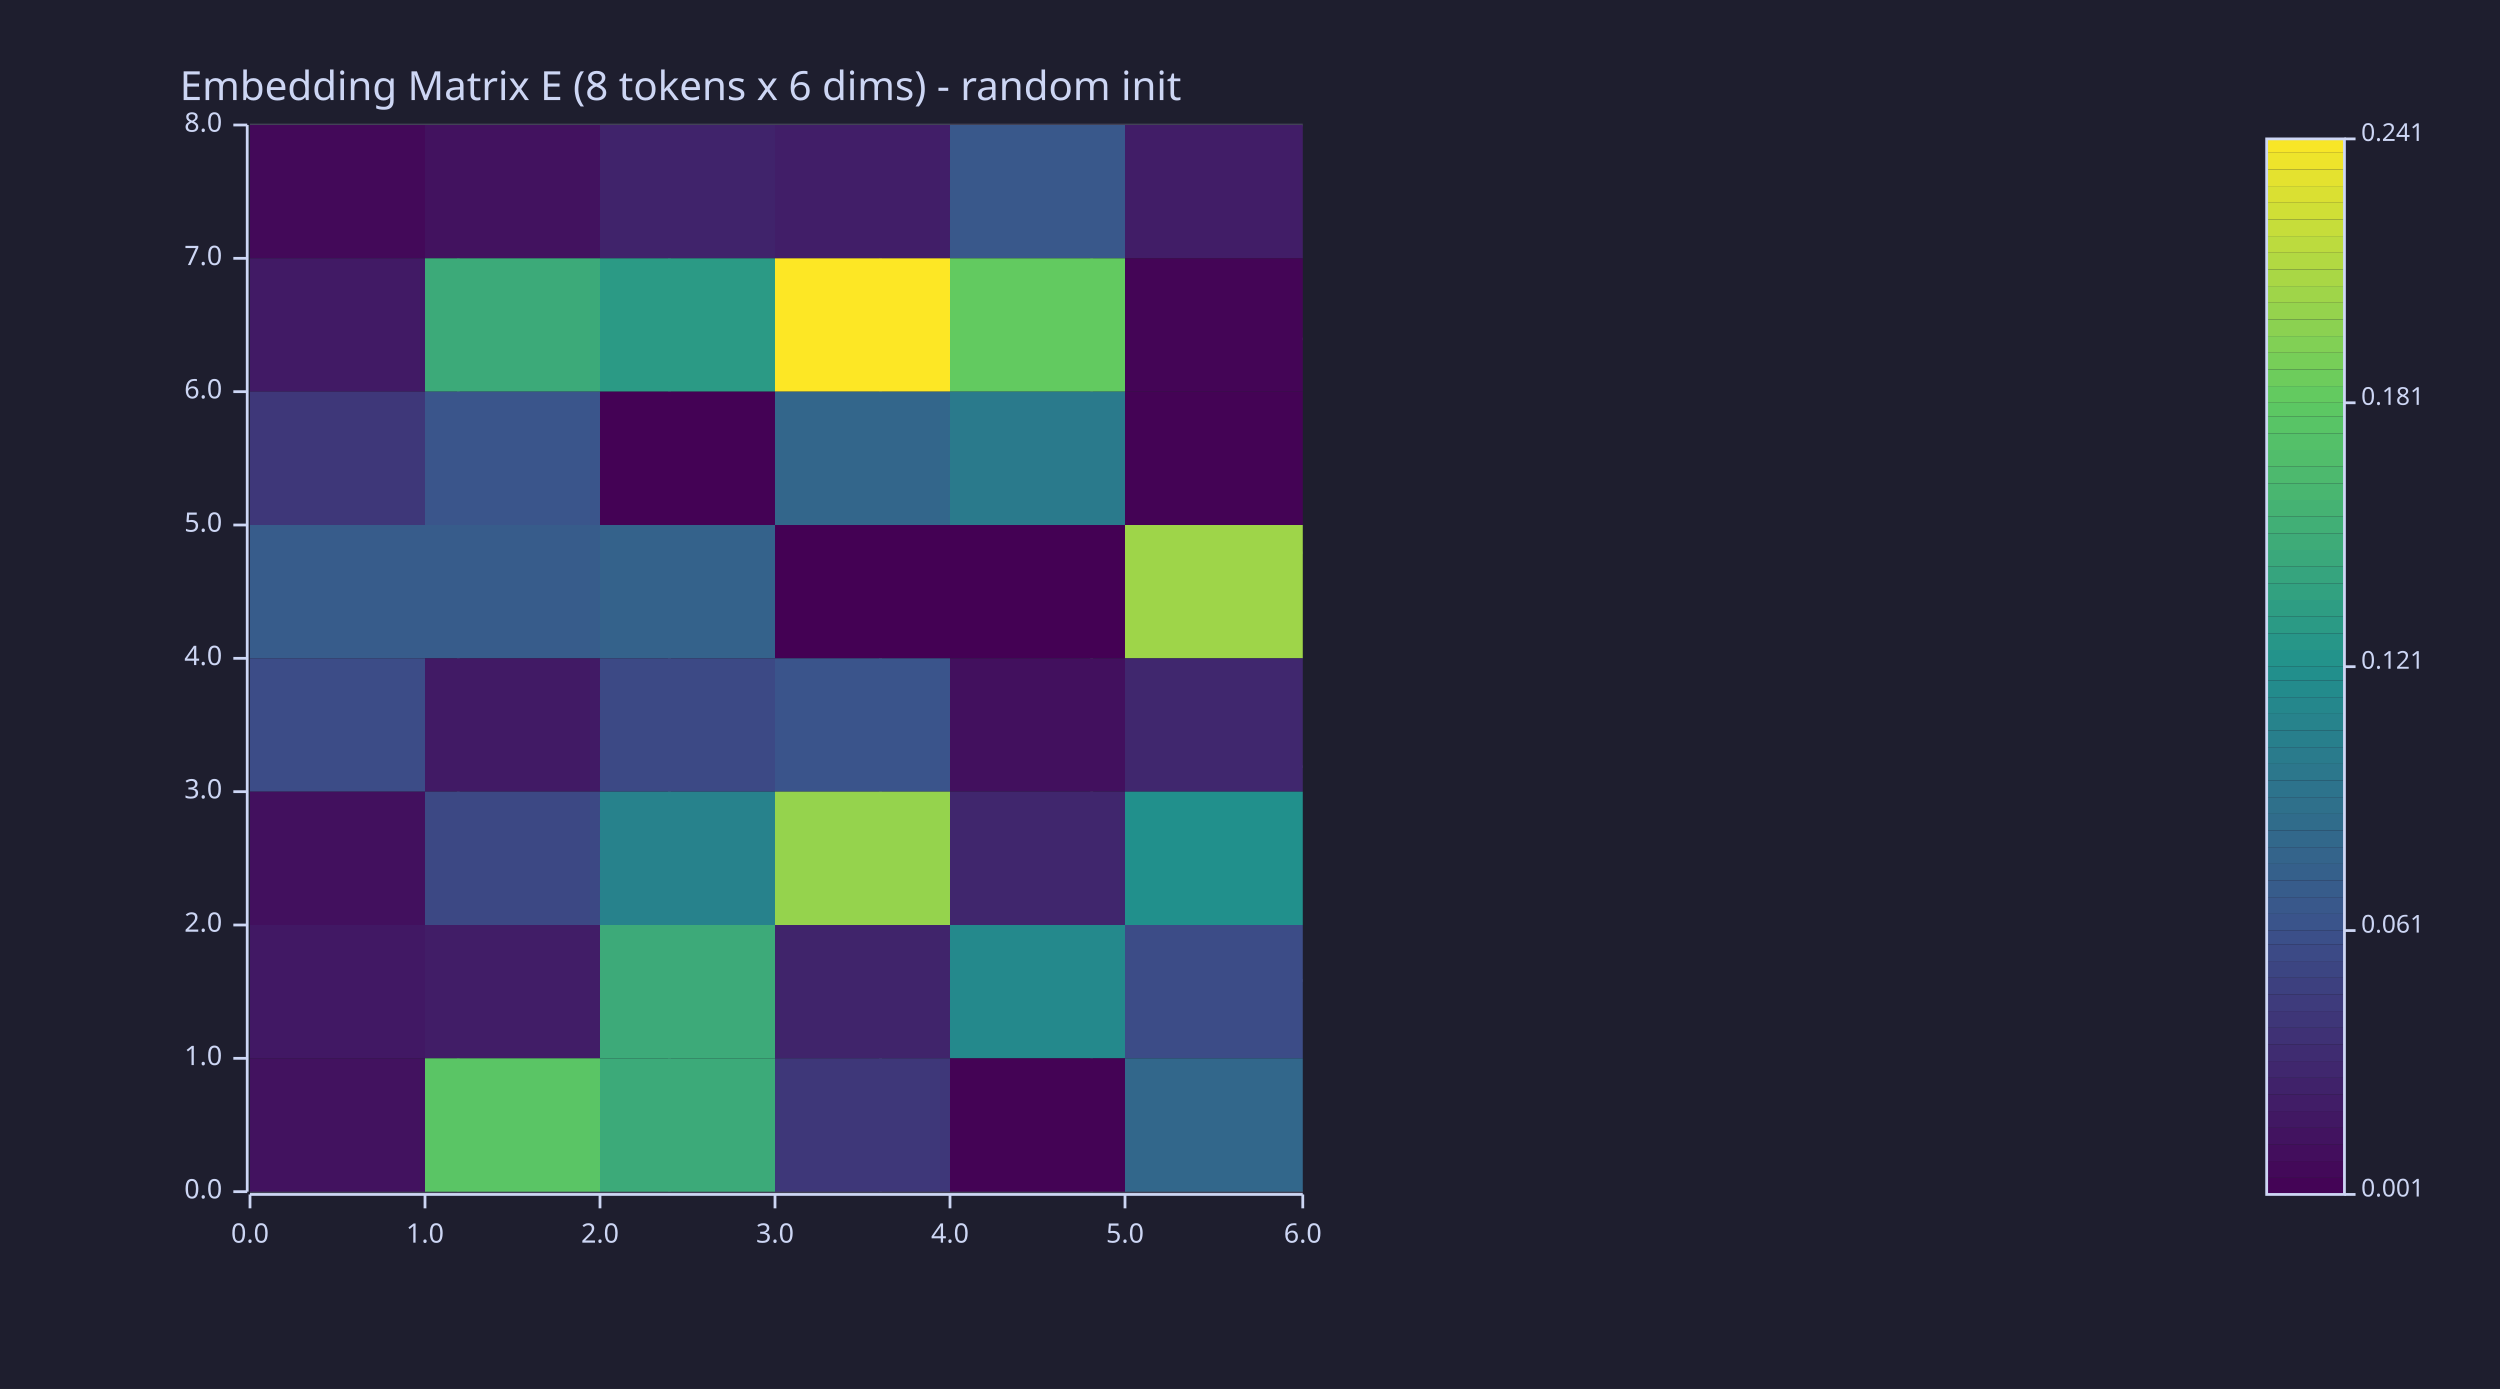
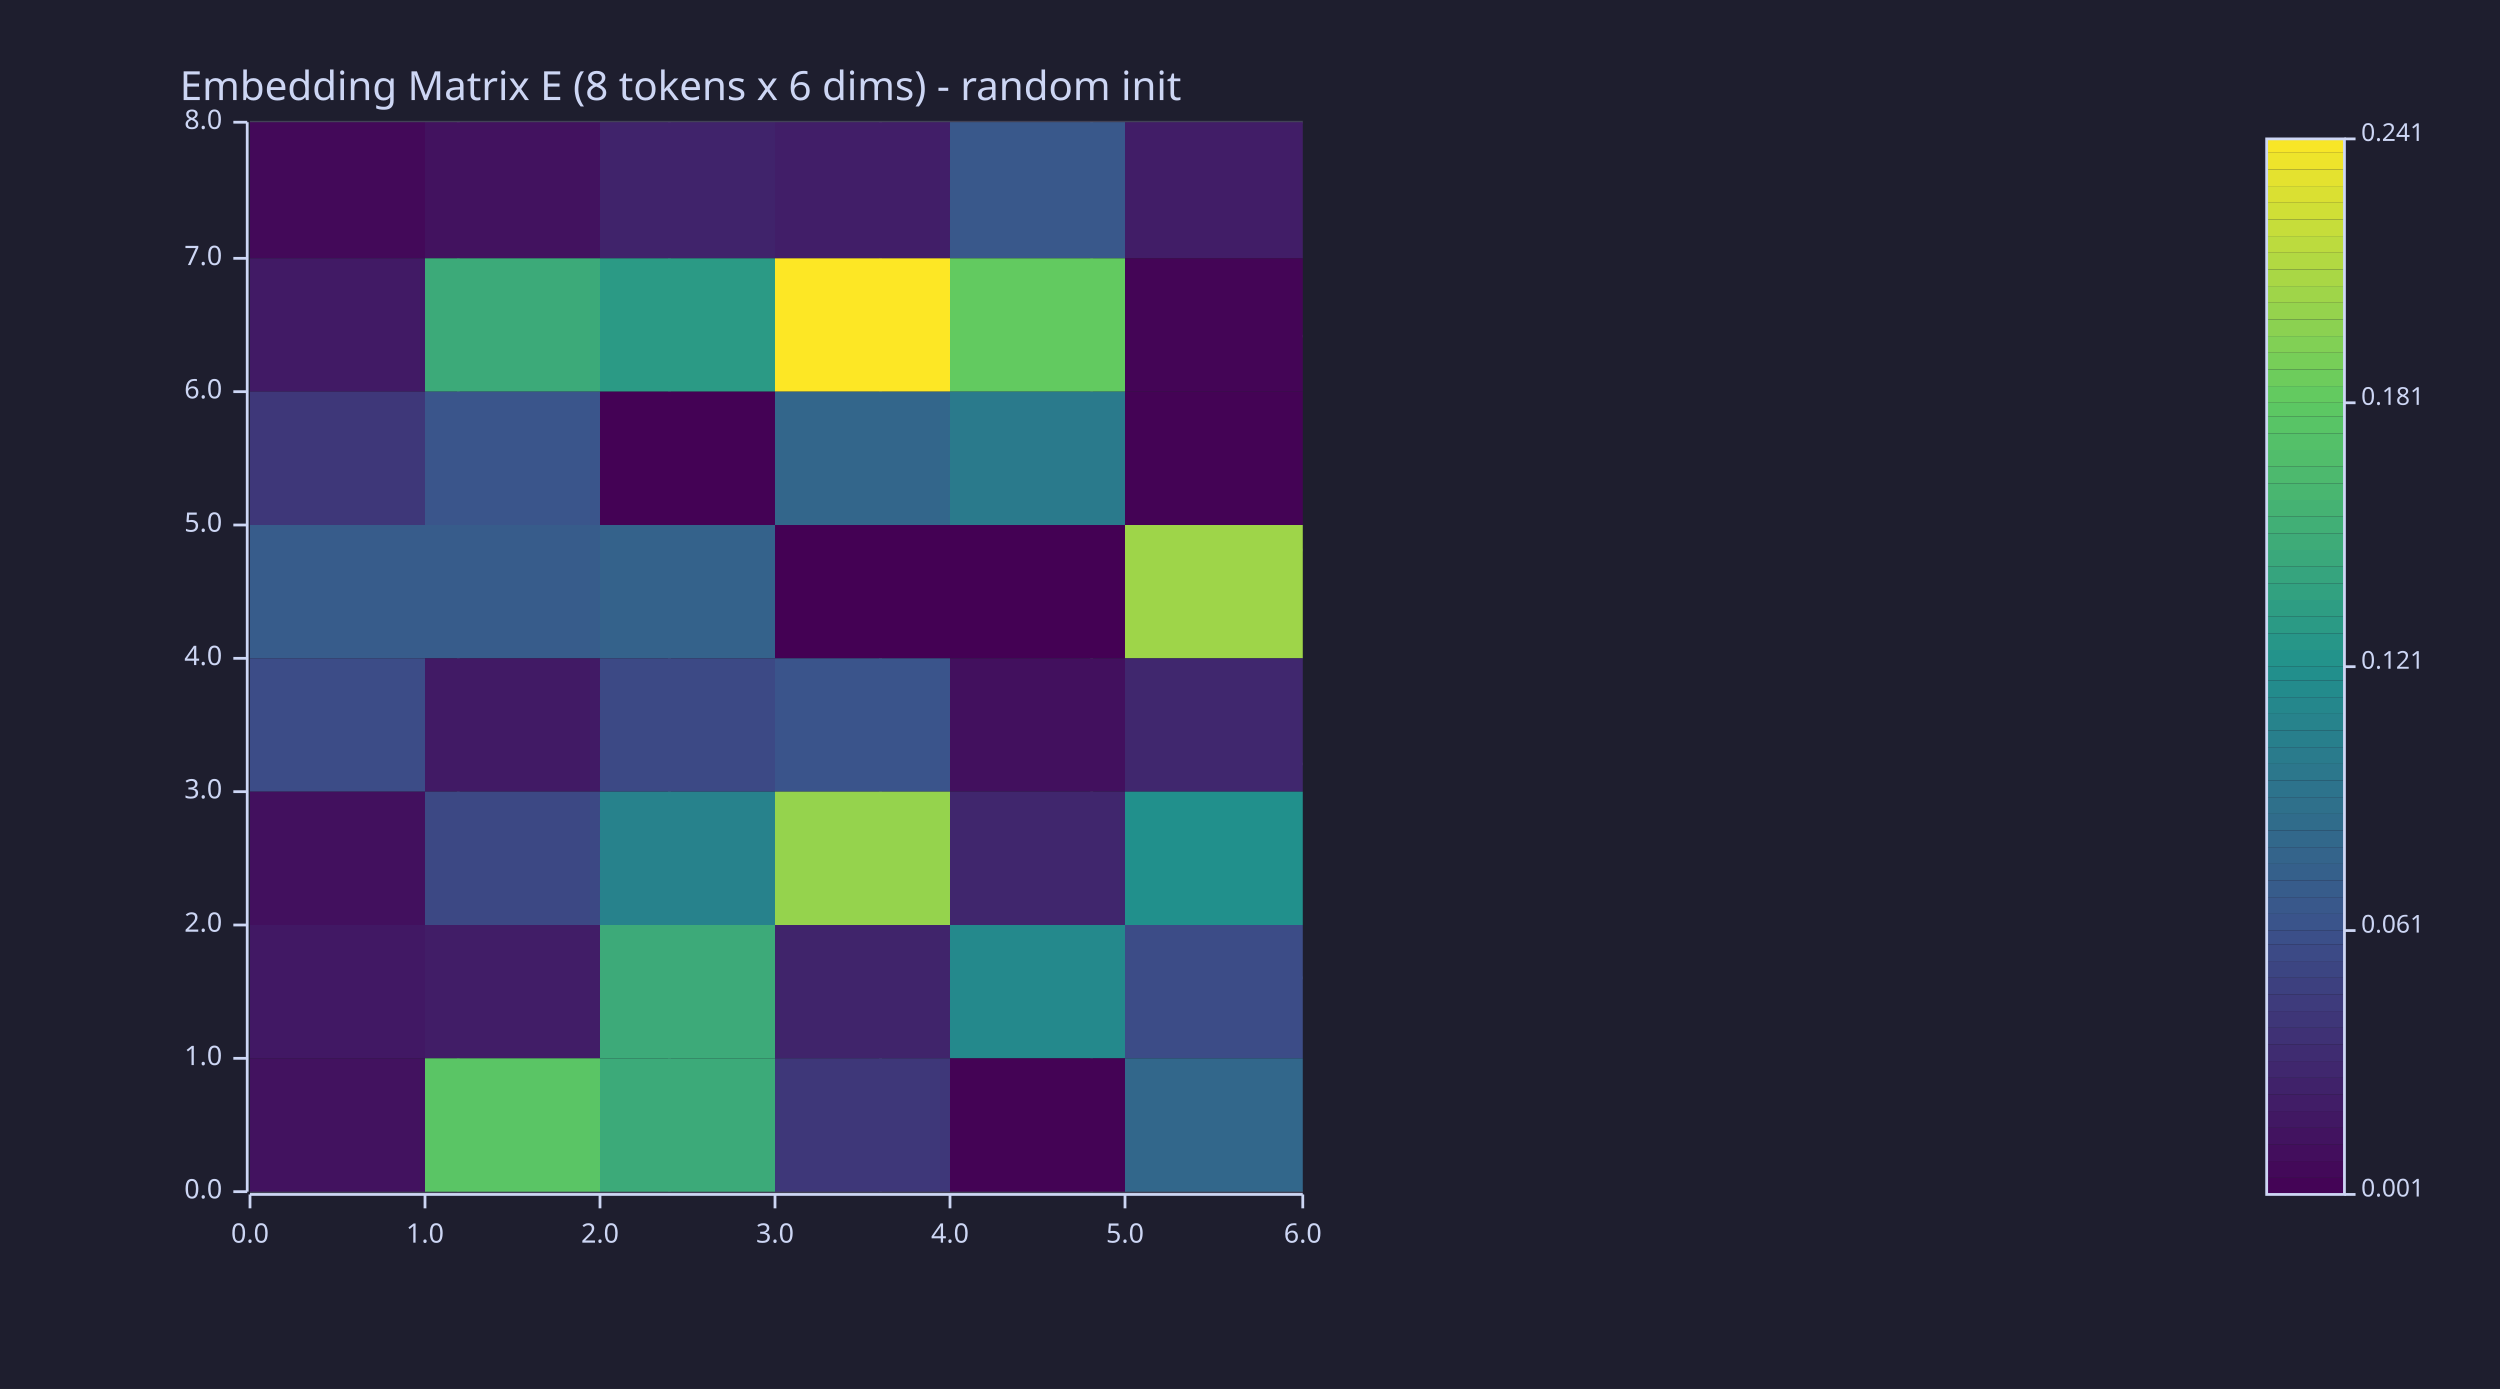
<svg xmlns="http://www.w3.org/2000/svg" width="900" height="500" viewBox="0 0 900 500">
  <rect x="0" y="0" width="900" height="500" opacity="1" fill="#1E1E2E" stroke="none" />
  <rect x="0" y="0" width="900" height="500" opacity="1" fill="#1E1E2E" stroke="none" />
  <text x="245" y="25" dy="0.76em" text-anchor="middle" font-family="sans-serif" font-size="14.516" opacity="1" fill="#CDD6F4">
Embedding Matrix E  (8 tokens x 6 dims)  - random init
</text>
  <text x="20" y="237" dy="0.76em" text-anchor="middle" font-family="sans-serif" font-size="11.29" opacity="1" fill="#CDD6F4" transform="rotate(270, 20, 237)">

</text>
  <text x="280" y="480" dy="-0.5ex" text-anchor="middle" font-family="sans-serif" font-size="11.29" opacity="1" fill="#CDD6F4">

</text>
-   <polyline fill="none" opacity="1" stroke="#CDD6F4" stroke-width="1" points="89,45 89,429 " />
+   <polyline fill="none" opacity="1" stroke="#CDD6F4" stroke-width="1" points="89,44 89,429 " />
  <text x="80" y="429" dy="0.5ex" text-anchor="end" font-family="sans-serif" font-size="9.677" opacity="1" fill="#CDD6F4">
0.0
</text>
  <polyline fill="none" opacity="1" stroke="#CDD6F4" stroke-width="1" points="84,429 89,429 " />
  <text x="80" y="381" dy="0.5ex" text-anchor="end" font-family="sans-serif" font-size="9.677" opacity="1" fill="#CDD6F4">
1.0
</text>
  <polyline fill="none" opacity="1" stroke="#CDD6F4" stroke-width="1" points="84,381 89,381 " />
  <text x="80" y="333" dy="0.5ex" text-anchor="end" font-family="sans-serif" font-size="9.677" opacity="1" fill="#CDD6F4">
2.0
</text>
  <polyline fill="none" opacity="1" stroke="#CDD6F4" stroke-width="1" points="84,333 89,333 " />
  <text x="80" y="285" dy="0.5ex" text-anchor="end" font-family="sans-serif" font-size="9.677" opacity="1" fill="#CDD6F4">
3.0
</text>
  <polyline fill="none" opacity="1" stroke="#CDD6F4" stroke-width="1" points="84,285 89,285 " />
  <text x="80" y="237" dy="0.5ex" text-anchor="end" font-family="sans-serif" font-size="9.677" opacity="1" fill="#CDD6F4">
4.0
</text>
  <polyline fill="none" opacity="1" stroke="#CDD6F4" stroke-width="1" points="84,237 89,237 " />
  <text x="80" y="189" dy="0.5ex" text-anchor="end" font-family="sans-serif" font-size="9.677" opacity="1" fill="#CDD6F4">
5.0
</text>
  <polyline fill="none" opacity="1" stroke="#CDD6F4" stroke-width="1" points="84,189 89,189 " />
  <text x="80" y="141" dy="0.5ex" text-anchor="end" font-family="sans-serif" font-size="9.677" opacity="1" fill="#CDD6F4">
6.0
</text>
  <polyline fill="none" opacity="1" stroke="#CDD6F4" stroke-width="1" points="84,141 89,141 " />
  <text x="80" y="93" dy="0.5ex" text-anchor="end" font-family="sans-serif" font-size="9.677" opacity="1" fill="#CDD6F4">
7.0
</text>
  <polyline fill="none" opacity="1" stroke="#CDD6F4" stroke-width="1" points="84,93 89,93 " />
-   <text x="80" y="45" dy="0.5ex" text-anchor="end" font-family="sans-serif" font-size="9.677" opacity="1" fill="#CDD6F4">
+   <text x="80" y="44" dy="0.5ex" text-anchor="end" font-family="sans-serif" font-size="9.677" opacity="1" fill="#CDD6F4">
8.0
</text>
-   <polyline fill="none" opacity="1" stroke="#CDD6F4" stroke-width="1" points="84,45 89,45 " />
+   <polyline fill="none" opacity="1" stroke="#CDD6F4" stroke-width="1" points="84,44 89,44 " />
  <polyline fill="none" opacity="1" stroke="#CDD6F4" stroke-width="1" points="90,430 469,430 " />
  <text x="90" y="440" dy="0.76em" text-anchor="middle" font-family="sans-serif" font-size="9.677" opacity="1" fill="#CDD6F4">
0.0
</text>
  <polyline fill="none" opacity="1" stroke="#CDD6F4" stroke-width="1" points="90,430 90,435 " />
  <text x="153" y="440" dy="0.76em" text-anchor="middle" font-family="sans-serif" font-size="9.677" opacity="1" fill="#CDD6F4">
1.0
</text>
  <polyline fill="none" opacity="1" stroke="#CDD6F4" stroke-width="1" points="153,430 153,435 " />
  <text x="216" y="440" dy="0.76em" text-anchor="middle" font-family="sans-serif" font-size="9.677" opacity="1" fill="#CDD6F4">
2.0
</text>
  <polyline fill="none" opacity="1" stroke="#CDD6F4" stroke-width="1" points="216,430 216,435 " />
  <text x="279" y="440" dy="0.76em" text-anchor="middle" font-family="sans-serif" font-size="9.677" opacity="1" fill="#CDD6F4">
3.0
</text>
  <polyline fill="none" opacity="1" stroke="#CDD6F4" stroke-width="1" points="279,430 279,435 " />
  <text x="342" y="440" dy="0.76em" text-anchor="middle" font-family="sans-serif" font-size="9.677" opacity="1" fill="#CDD6F4">
4.0
</text>
  <polyline fill="none" opacity="1" stroke="#CDD6F4" stroke-width="1" points="342,430 342,435 " />
  <text x="405" y="440" dy="0.76em" text-anchor="middle" font-family="sans-serif" font-size="9.677" opacity="1" fill="#CDD6F4">
5.0
</text>
  <polyline fill="none" opacity="1" stroke="#CDD6F4" stroke-width="1" points="405,430 405,435 " />
  <text x="469" y="440" dy="0.76em" text-anchor="middle" font-family="sans-serif" font-size="9.677" opacity="1" fill="#CDD6F4">
6.0
</text>
  <polyline fill="none" opacity="1" stroke="#CDD6F4" stroke-width="1" points="469,430 469,435 " />
  <polyline fill="none" opacity="0.3" stroke="#9696B4" stroke-width="1" points="90,429 469,429 " />
-   <polyline fill="none" opacity="0.3" stroke="#9696B4" stroke-width="1" points="90,353 469,353 " />
-   <polyline fill="none" opacity="0.3" stroke="#9696B4" stroke-width="1" points="90,276 469,276 " />
-   <polyline fill="none" opacity="0.3" stroke="#9696B4" stroke-width="1" points="90,199 469,199 " />
-   <polyline fill="none" opacity="0.3" stroke="#9696B4" stroke-width="1" points="90,122 469,122 " />
-   <polyline fill="none" opacity="0.3" stroke="#9696B4" stroke-width="1" points="90,45 469,45 " />
-   <polyline fill="none" opacity="0.3" stroke="#9696B4" stroke-width="1" points="165,429 165,45 " />
-   <polyline fill="none" opacity="0.3" stroke="#9696B4" stroke-width="1" points="241,429 241,45 " />
-   <polyline fill="none" opacity="0.3" stroke="#9696B4" stroke-width="1" points="317,429 317,45 " />
-   <polyline fill="none" opacity="0.3" stroke="#9696B4" stroke-width="1" points="393,429 393,45 " />
-   <rect x="90" y="45" width="63" height="48" opacity="1" fill="#430959" stroke="none" />
-   <rect x="153" y="45" width="63" height="48" opacity="1" fill="#42125F" stroke="none" />
-   <rect x="216" y="45" width="63" height="48" opacity="1" fill="#40236B" stroke="none" />
-   <rect x="279" y="45" width="63" height="48" opacity="1" fill="#411E68" stroke="none" />
-   <rect x="342" y="45" width="63" height="48" opacity="1" fill="#39588B" stroke="none" />
-   <rect x="405" y="45" width="64" height="48" opacity="1" fill="#411D67" stroke="none" />
+   <polyline fill="none" opacity="0.3" stroke="#9696B4" stroke-width="1" points="90,352 469,352 " />
+   <polyline fill="none" opacity="0.3" stroke="#9696B4" stroke-width="1" points="90,275 469,275 " />
+   <polyline fill="none" opacity="0.3" stroke="#9696B4" stroke-width="1" points="90,198 469,198 " />
+   <polyline fill="none" opacity="0.3" stroke="#9696B4" stroke-width="1" points="90,121 469,121 " />
+   <polyline fill="none" opacity="0.3" stroke="#9696B4" stroke-width="1" points="90,44 469,44 " />
+   <polyline fill="none" opacity="0.3" stroke="#9696B4" stroke-width="1" points="165,429 165,44 " />
+   <polyline fill="none" opacity="0.3" stroke="#9696B4" stroke-width="1" points="241,429 241,44 " />
+   <polyline fill="none" opacity="0.3" stroke="#9696B4" stroke-width="1" points="317,429 317,44 " />
+   <polyline fill="none" opacity="0.3" stroke="#9696B4" stroke-width="1" points="393,429 393,44 " />
+   <rect x="90" y="44" width="63" height="49" opacity="1" fill="#430959" stroke="none" />
+   <rect x="153" y="44" width="63" height="49" opacity="1" fill="#42125F" stroke="none" />
+   <rect x="216" y="44" width="63" height="49" opacity="1" fill="#40236B" stroke="none" />
+   <rect x="279" y="44" width="63" height="49" opacity="1" fill="#411E68" stroke="none" />
+   <rect x="342" y="44" width="63" height="49" opacity="1" fill="#39588B" stroke="none" />
+   <rect x="405" y="44" width="64" height="49" opacity="1" fill="#411D67" stroke="none" />
  <rect x="90" y="93" width="63" height="48" opacity="1" fill="#411A65" stroke="none" />
  <rect x="153" y="93" width="63" height="48" opacity="1" fill="#3CAA79" stroke="none" />
  <rect x="216" y="93" width="63" height="48" opacity="1" fill="#2B9A85" stroke="none" />
  <rect x="279" y="93" width="63" height="48" opacity="1" fill="#FDE725" stroke="none" />
  <rect x="342" y="93" width="63" height="48" opacity="1" fill="#62CA60" stroke="none" />
  <rect x="405" y="93" width="64" height="48" opacity="1" fill="#440556" stroke="none" />
  <rect x="90" y="141" width="63" height="48" opacity="1" fill="#3E3779" stroke="none" />
  <rect x="153" y="141" width="63" height="48" opacity="1" fill="#3A558B" stroke="none" />
  <rect x="216" y="141" width="63" height="48" opacity="1" fill="#440255" stroke="none" />
  <rect x="279" y="141" width="63" height="48" opacity="1" fill="#33668B" stroke="none" />
  <rect x="342" y="141" width="63" height="48" opacity="1" fill="#2A7A8C" stroke="none" />
  <rect x="405" y="141" width="64" height="48" opacity="1" fill="#440355" stroke="none" />
  <rect x="90" y="189" width="63" height="48" opacity="1" fill="#375C8B" stroke="none" />
  <rect x="153" y="189" width="63" height="48" opacity="1" fill="#375C8B" stroke="none" />
  <rect x="216" y="189" width="63" height="48" opacity="1" fill="#34628B" stroke="none" />
  <rect x="279" y="189" width="63" height="48" opacity="1" fill="#440154" stroke="none" />
  <rect x="342" y="189" width="63" height="48" opacity="1" fill="#440154" stroke="none" />
  <rect x="405" y="189" width="64" height="48" opacity="1" fill="#9ED549" stroke="none" />
  <rect x="90" y="237" width="63" height="48" opacity="1" fill="#3C4C87" stroke="none" />
  <rect x="153" y="237" width="63" height="48" opacity="1" fill="#411A65" stroke="none" />
  <rect x="216" y="237" width="63" height="48" opacity="1" fill="#3C4985" stroke="none" />
  <rect x="279" y="237" width="63" height="48" opacity="1" fill="#3A548B" stroke="none" />
  <rect x="342" y="237" width="63" height="48" opacity="1" fill="#42105E" stroke="none" />
  <rect x="405" y="237" width="64" height="48" opacity="1" fill="#40276E" stroke="none" />
  <rect x="90" y="285" width="63" height="48" opacity="1" fill="#42105E" stroke="none" />
  <rect x="153" y="285" width="63" height="48" opacity="1" fill="#3C4884" stroke="none" />
  <rect x="216" y="285" width="63" height="48" opacity="1" fill="#27828C" stroke="none" />
  <rect x="279" y="285" width="63" height="48" opacity="1" fill="#95D34D" stroke="none" />
  <rect x="342" y="285" width="63" height="48" opacity="1" fill="#40266D" stroke="none" />
  <rect x="405" y="285" width="64" height="48" opacity="1" fill="#21908C" stroke="none" />
  <rect x="90" y="333" width="63" height="48" opacity="1" fill="#411864" stroke="none" />
  <rect x="153" y="333" width="63" height="48" opacity="1" fill="#411D67" stroke="none" />
  <rect x="216" y="333" width="63" height="48" opacity="1" fill="#3DAA79" stroke="none" />
  <rect x="279" y="333" width="63" height="48" opacity="1" fill="#40246B" stroke="none" />
  <rect x="342" y="333" width="63" height="48" opacity="1" fill="#24898C" stroke="none" />
  <rect x="405" y="333" width="64" height="48" opacity="1" fill="#3C4C87" stroke="none" />
  <rect x="90" y="381" width="63" height="48" opacity="1" fill="#42125F" stroke="none" />
  <rect x="153" y="381" width="63" height="48" opacity="1" fill="#5AC565" stroke="none" />
  <rect x="216" y="381" width="63" height="48" opacity="1" fill="#3CAA79" stroke="none" />
  <rect x="279" y="381" width="63" height="48" opacity="1" fill="#3E3779" stroke="none" />
  <rect x="342" y="381" width="63" height="48" opacity="1" fill="#440355" stroke="none" />
  <rect x="405" y="381" width="64" height="48" opacity="1" fill="#32678B" stroke="none" />
  <rect x="816" y="50" width="28" height="5" opacity="1" fill="#F8E627" stroke="none" />
  <rect x="816" y="55" width="28" height="6" opacity="1" fill="#EEE42B" stroke="none" />
  <rect x="816" y="61" width="28" height="6" opacity="1" fill="#E4E22F" stroke="none" />
  <rect x="816" y="67" width="28" height="6" opacity="1" fill="#DAE032" stroke="none" />
  <rect x="816" y="73" width="28" height="6" opacity="1" fill="#D0DF36" stroke="none" />
  <rect x="816" y="79" width="28" height="6" opacity="1" fill="#C6DD3A" stroke="none" />
  <rect x="816" y="85" width="28" height="6" opacity="1" fill="#BCDB3E" stroke="none" />
  <rect x="816" y="91" width="28" height="6" opacity="1" fill="#B2D942" stroke="none" />
  <rect x="816" y="97" width="28" height="6" opacity="1" fill="#A9D745" stroke="none" />
  <rect x="816" y="103" width="28" height="6" opacity="1" fill="#9FD549" stroke="none" />
  <rect x="816" y="109" width="28" height="6" opacity="1" fill="#95D34D" stroke="none" />
  <rect x="816" y="115" width="28" height="6" opacity="1" fill="#8BD151" stroke="none" />
  <rect x="816" y="121" width="28" height="6" opacity="1" fill="#81D055" stroke="none" />
  <rect x="816" y="127" width="28" height="6" opacity="1" fill="#77CE58" stroke="none" />
  <rect x="816" y="133" width="28" height="6" opacity="1" fill="#6DCC5C" stroke="none" />
  <rect x="816" y="139" width="28" height="6" opacity="1" fill="#63CA60" stroke="none" />
  <rect x="816" y="145" width="28" height="5" opacity="1" fill="#5CC763" stroke="none" />
  <rect x="816" y="150" width="28" height="6" opacity="1" fill="#58C466" stroke="none" />
  <rect x="816" y="156" width="28" height="6" opacity="1" fill="#54C069" stroke="none" />
  <rect x="816" y="162" width="28" height="6" opacity="1" fill="#51BD6B" stroke="none" />
  <rect x="816" y="168" width="28" height="6" opacity="1" fill="#4DB96E" stroke="none" />
  <rect x="816" y="174" width="28" height="6" opacity="1" fill="#49B670" stroke="none" />
  <rect x="816" y="180" width="28" height="6" opacity="1" fill="#45B273" stroke="none" />
  <rect x="816" y="186" width="28" height="6" opacity="1" fill="#41AF76" stroke="none" />
  <rect x="816" y="192" width="28" height="6" opacity="1" fill="#3EAB78" stroke="none" />
  <rect x="816" y="198" width="28" height="6" opacity="1" fill="#3AA87B" stroke="none" />
  <rect x="816" y="204" width="28" height="6" opacity="1" fill="#36A47E" stroke="none" />
  <rect x="816" y="210" width="28" height="6" opacity="1" fill="#32A180" stroke="none" />
  <rect x="816" y="216" width="28" height="6" opacity="1" fill="#2E9D83" stroke="none" />
  <rect x="816" y="222" width="28" height="6" opacity="1" fill="#2B9A85" stroke="none" />
  <rect x="816" y="228" width="28" height="6" opacity="1" fill="#279688" stroke="none" />
  <rect x="816" y="234" width="28" height="6" opacity="1" fill="#23938B" stroke="none" />
  <rect x="816" y="240" width="28" height="5" opacity="1" fill="#228F8C" stroke="none" />
  <rect x="816" y="245" width="28" height="6" opacity="1" fill="#238B8C" stroke="none" />
  <rect x="816" y="251" width="28" height="6" opacity="1" fill="#25878C" stroke="none" />
  <rect x="816" y="257" width="28" height="6" opacity="1" fill="#27838C" stroke="none" />
  <rect x="816" y="263" width="28" height="6" opacity="1" fill="#287F8C" stroke="none" />
  <rect x="816" y="269" width="28" height="6" opacity="1" fill="#2A7B8C" stroke="none" />
  <rect x="816" y="275" width="28" height="6" opacity="1" fill="#2C778C" stroke="none" />
  <rect x="816" y="281" width="28" height="6" opacity="1" fill="#2D738C" stroke="none" />
  <rect x="816" y="287" width="28" height="6" opacity="1" fill="#2F708B" stroke="none" />
  <rect x="816" y="293" width="28" height="6" opacity="1" fill="#306C8B" stroke="none" />
  <rect x="816" y="299" width="28" height="6" opacity="1" fill="#32688B" stroke="none" />
  <rect x="816" y="305" width="28" height="6" opacity="1" fill="#34648B" stroke="none" />
  <rect x="816" y="311" width="28" height="6" opacity="1" fill="#35608B" stroke="none" />
  <rect x="816" y="317" width="28" height="6" opacity="1" fill="#375C8B" stroke="none" />
  <rect x="816" y="323" width="28" height="6" opacity="1" fill="#39588B" stroke="none" />
  <rect x="816" y="329" width="28" height="6" opacity="1" fill="#3A548B" stroke="none" />
  <rect x="816" y="335" width="28" height="5" opacity="1" fill="#3B4F89" stroke="none" />
  <rect x="816" y="340" width="28" height="6" opacity="1" fill="#3C4A86" stroke="none" />
  <rect x="816" y="346" width="28" height="6" opacity="1" fill="#3C4582" stroke="none" />
  <rect x="816" y="352" width="28" height="6" opacity="1" fill="#3D407F" stroke="none" />
  <rect x="816" y="358" width="28" height="6" opacity="1" fill="#3E3B7C" stroke="none" />
  <rect x="816" y="364" width="28" height="6" opacity="1" fill="#3E3678" stroke="none" />
  <rect x="816" y="370" width="28" height="6" opacity="1" fill="#3F3175" stroke="none" />
  <rect x="816" y="376" width="28" height="6" opacity="1" fill="#3F2C71" stroke="none" />
  <rect x="816" y="382" width="28" height="6" opacity="1" fill="#40276E" stroke="none" />
  <rect x="816" y="388" width="28" height="6" opacity="1" fill="#40226A" stroke="none" />
  <rect x="816" y="394" width="28" height="6" opacity="1" fill="#411D67" stroke="none" />
  <rect x="816" y="400" width="28" height="6" opacity="1" fill="#411863" stroke="none" />
  <rect x="816" y="406" width="28" height="6" opacity="1" fill="#421360" stroke="none" />
  <rect x="816" y="412" width="28" height="6" opacity="1" fill="#430E5D" stroke="none" />
  <rect x="816" y="418" width="28" height="6" opacity="1" fill="#430959" stroke="none" />
  <rect x="816" y="424" width="28" height="6" opacity="1" fill="#440456" stroke="none" />
  <rect x="816" y="50" width="28" height="380" opacity="1" fill="none" stroke="#CDD6F4" />
  <polyline fill="none" opacity="1" stroke="#CDD6F4" stroke-width="1" points="844,430 848,430 " />
  <text x="850" y="424" dy="0.76em" text-anchor="start" font-family="sans-serif" font-size="8.871" opacity="1" fill="#CDD6F4">
0.001
</text>
  <polyline fill="none" opacity="1" stroke="#CDD6F4" stroke-width="1" points="844,335 848,335 " />
  <text x="850" y="329" dy="0.76em" text-anchor="start" font-family="sans-serif" font-size="8.871" opacity="1" fill="#CDD6F4">
0.061
</text>
  <polyline fill="none" opacity="1" stroke="#CDD6F4" stroke-width="1" points="844,240 848,240 " />
  <text x="850" y="234" dy="0.76em" text-anchor="start" font-family="sans-serif" font-size="8.871" opacity="1" fill="#CDD6F4">
0.121
</text>
  <polyline fill="none" opacity="1" stroke="#CDD6F4" stroke-width="1" points="844,145 848,145 " />
  <text x="850" y="139" dy="0.76em" text-anchor="start" font-family="sans-serif" font-size="8.871" opacity="1" fill="#CDD6F4">
0.181
</text>
  <polyline fill="none" opacity="1" stroke="#CDD6F4" stroke-width="1" points="844,50 848,50 " />
  <text x="850" y="44" dy="0.76em" text-anchor="start" font-family="sans-serif" font-size="8.871" opacity="1" fill="#CDD6F4">
0.241
</text>
</svg>
